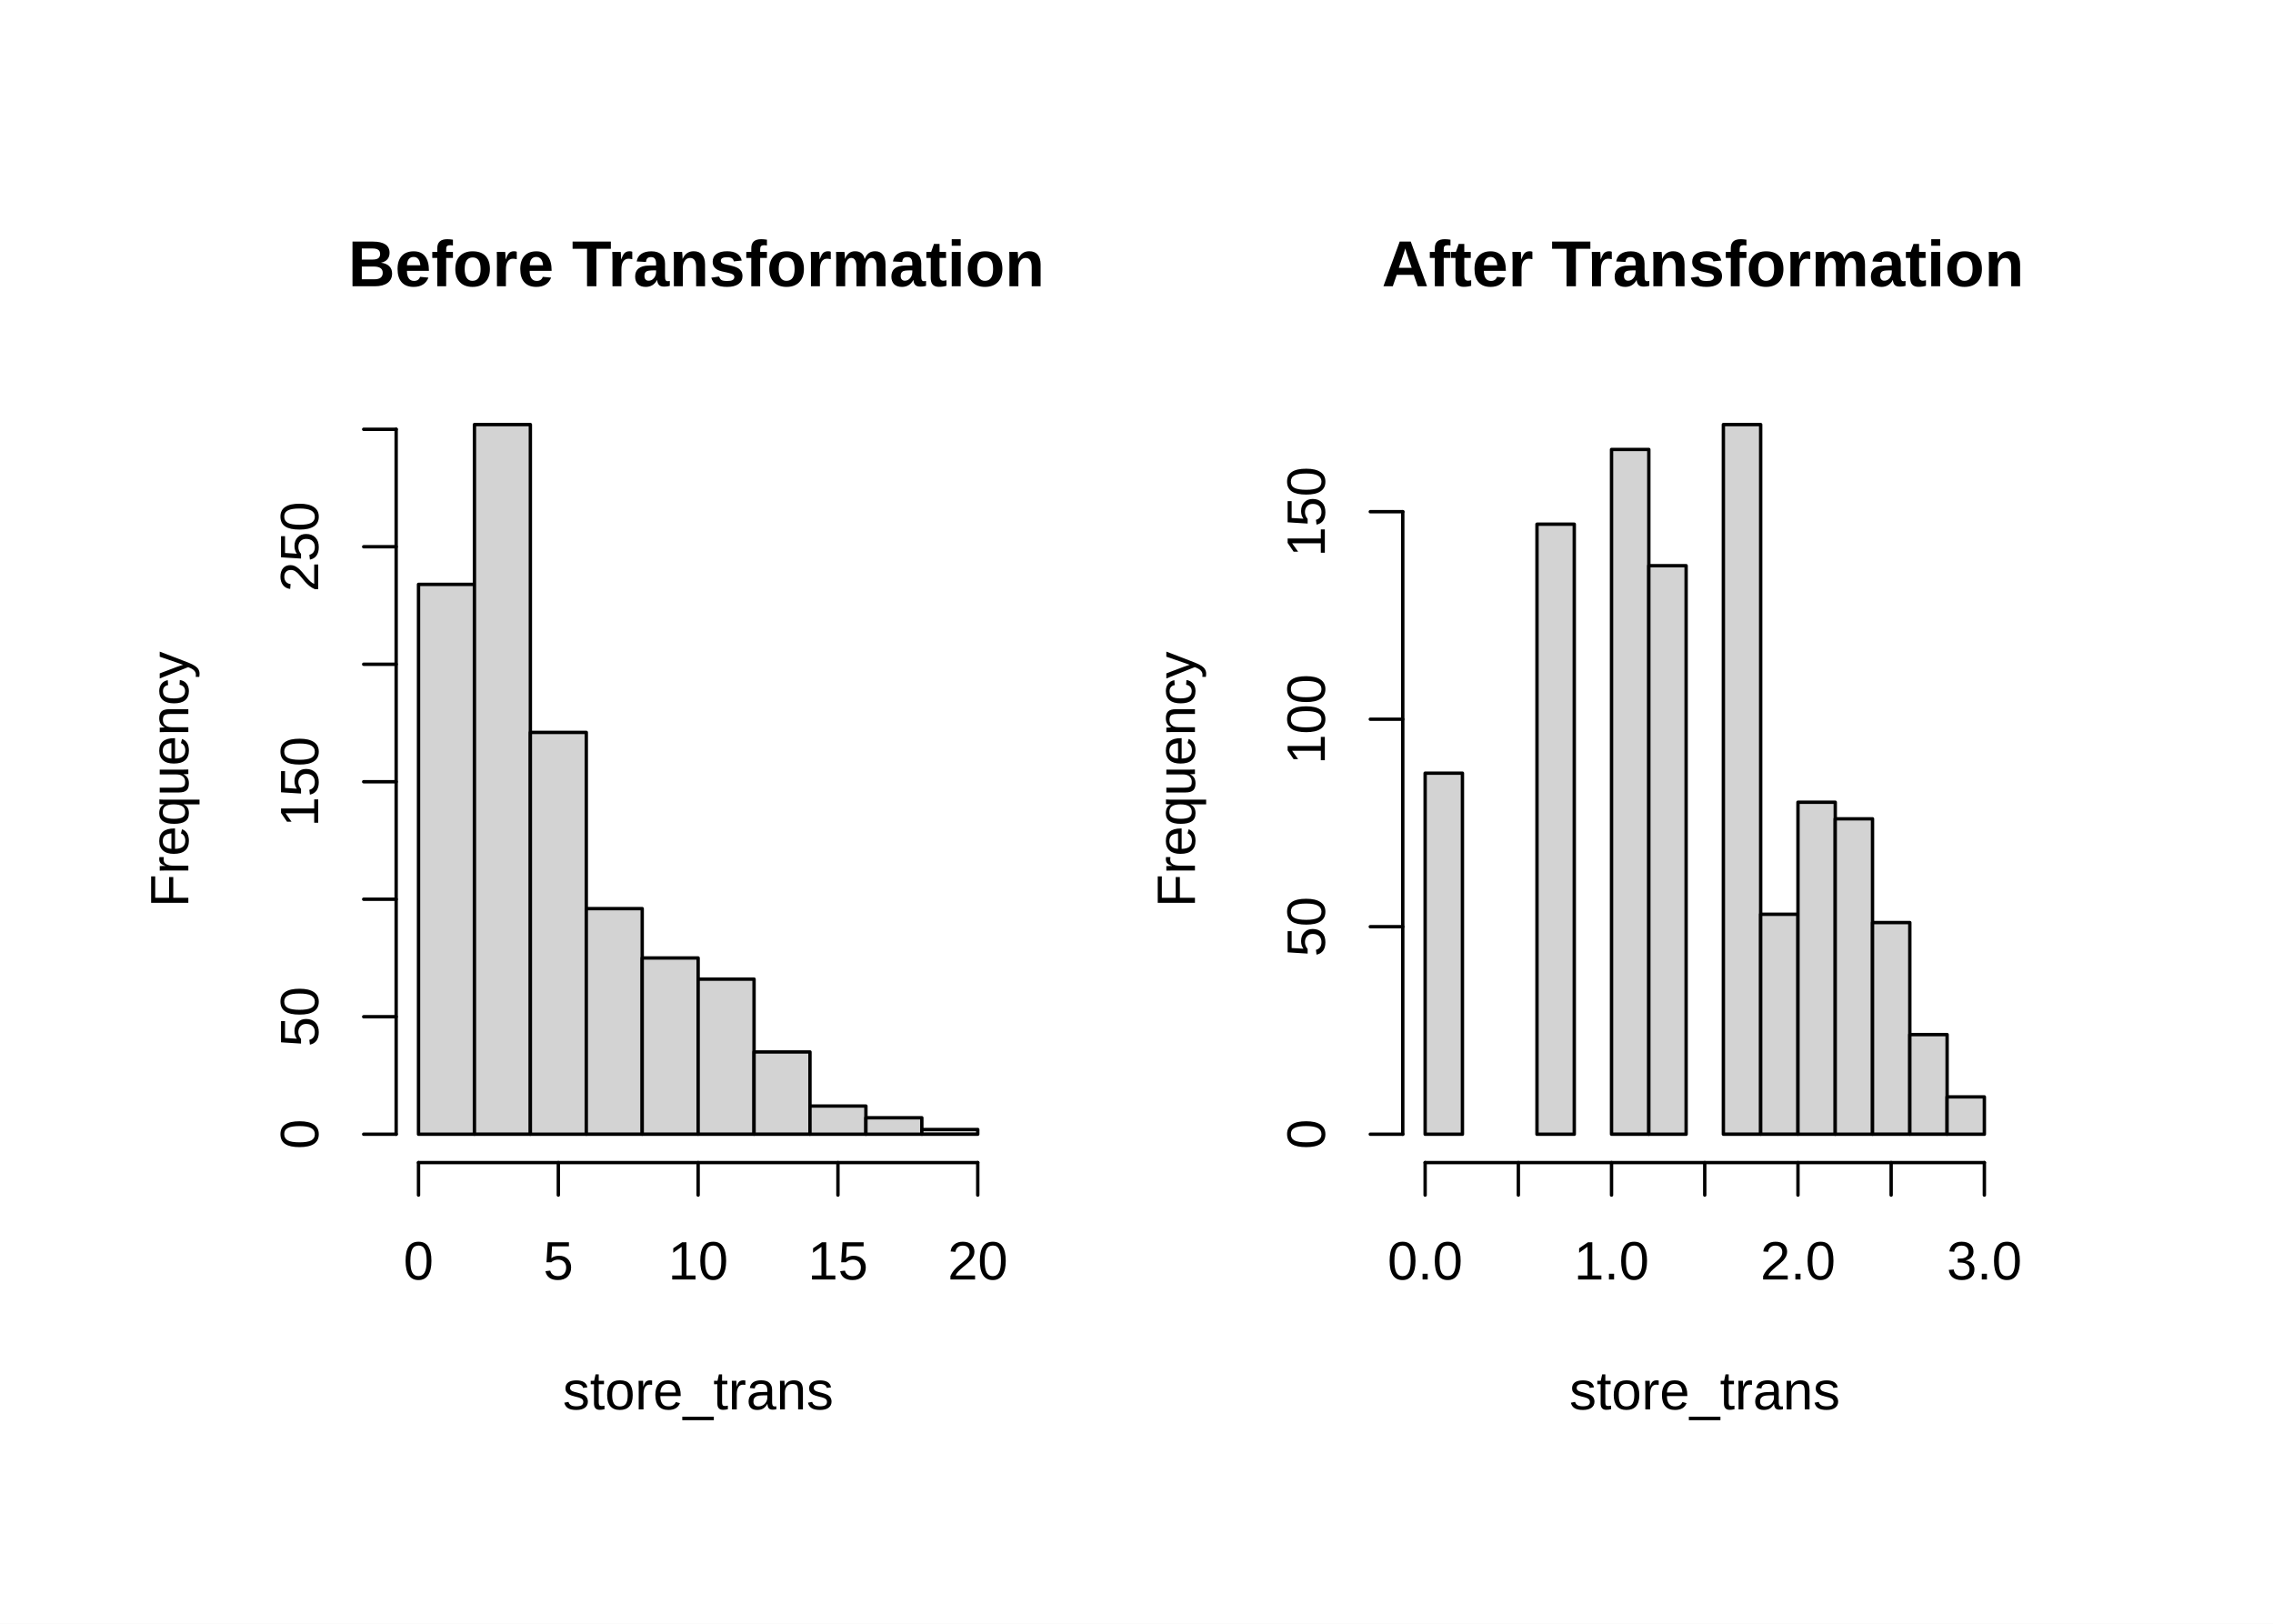
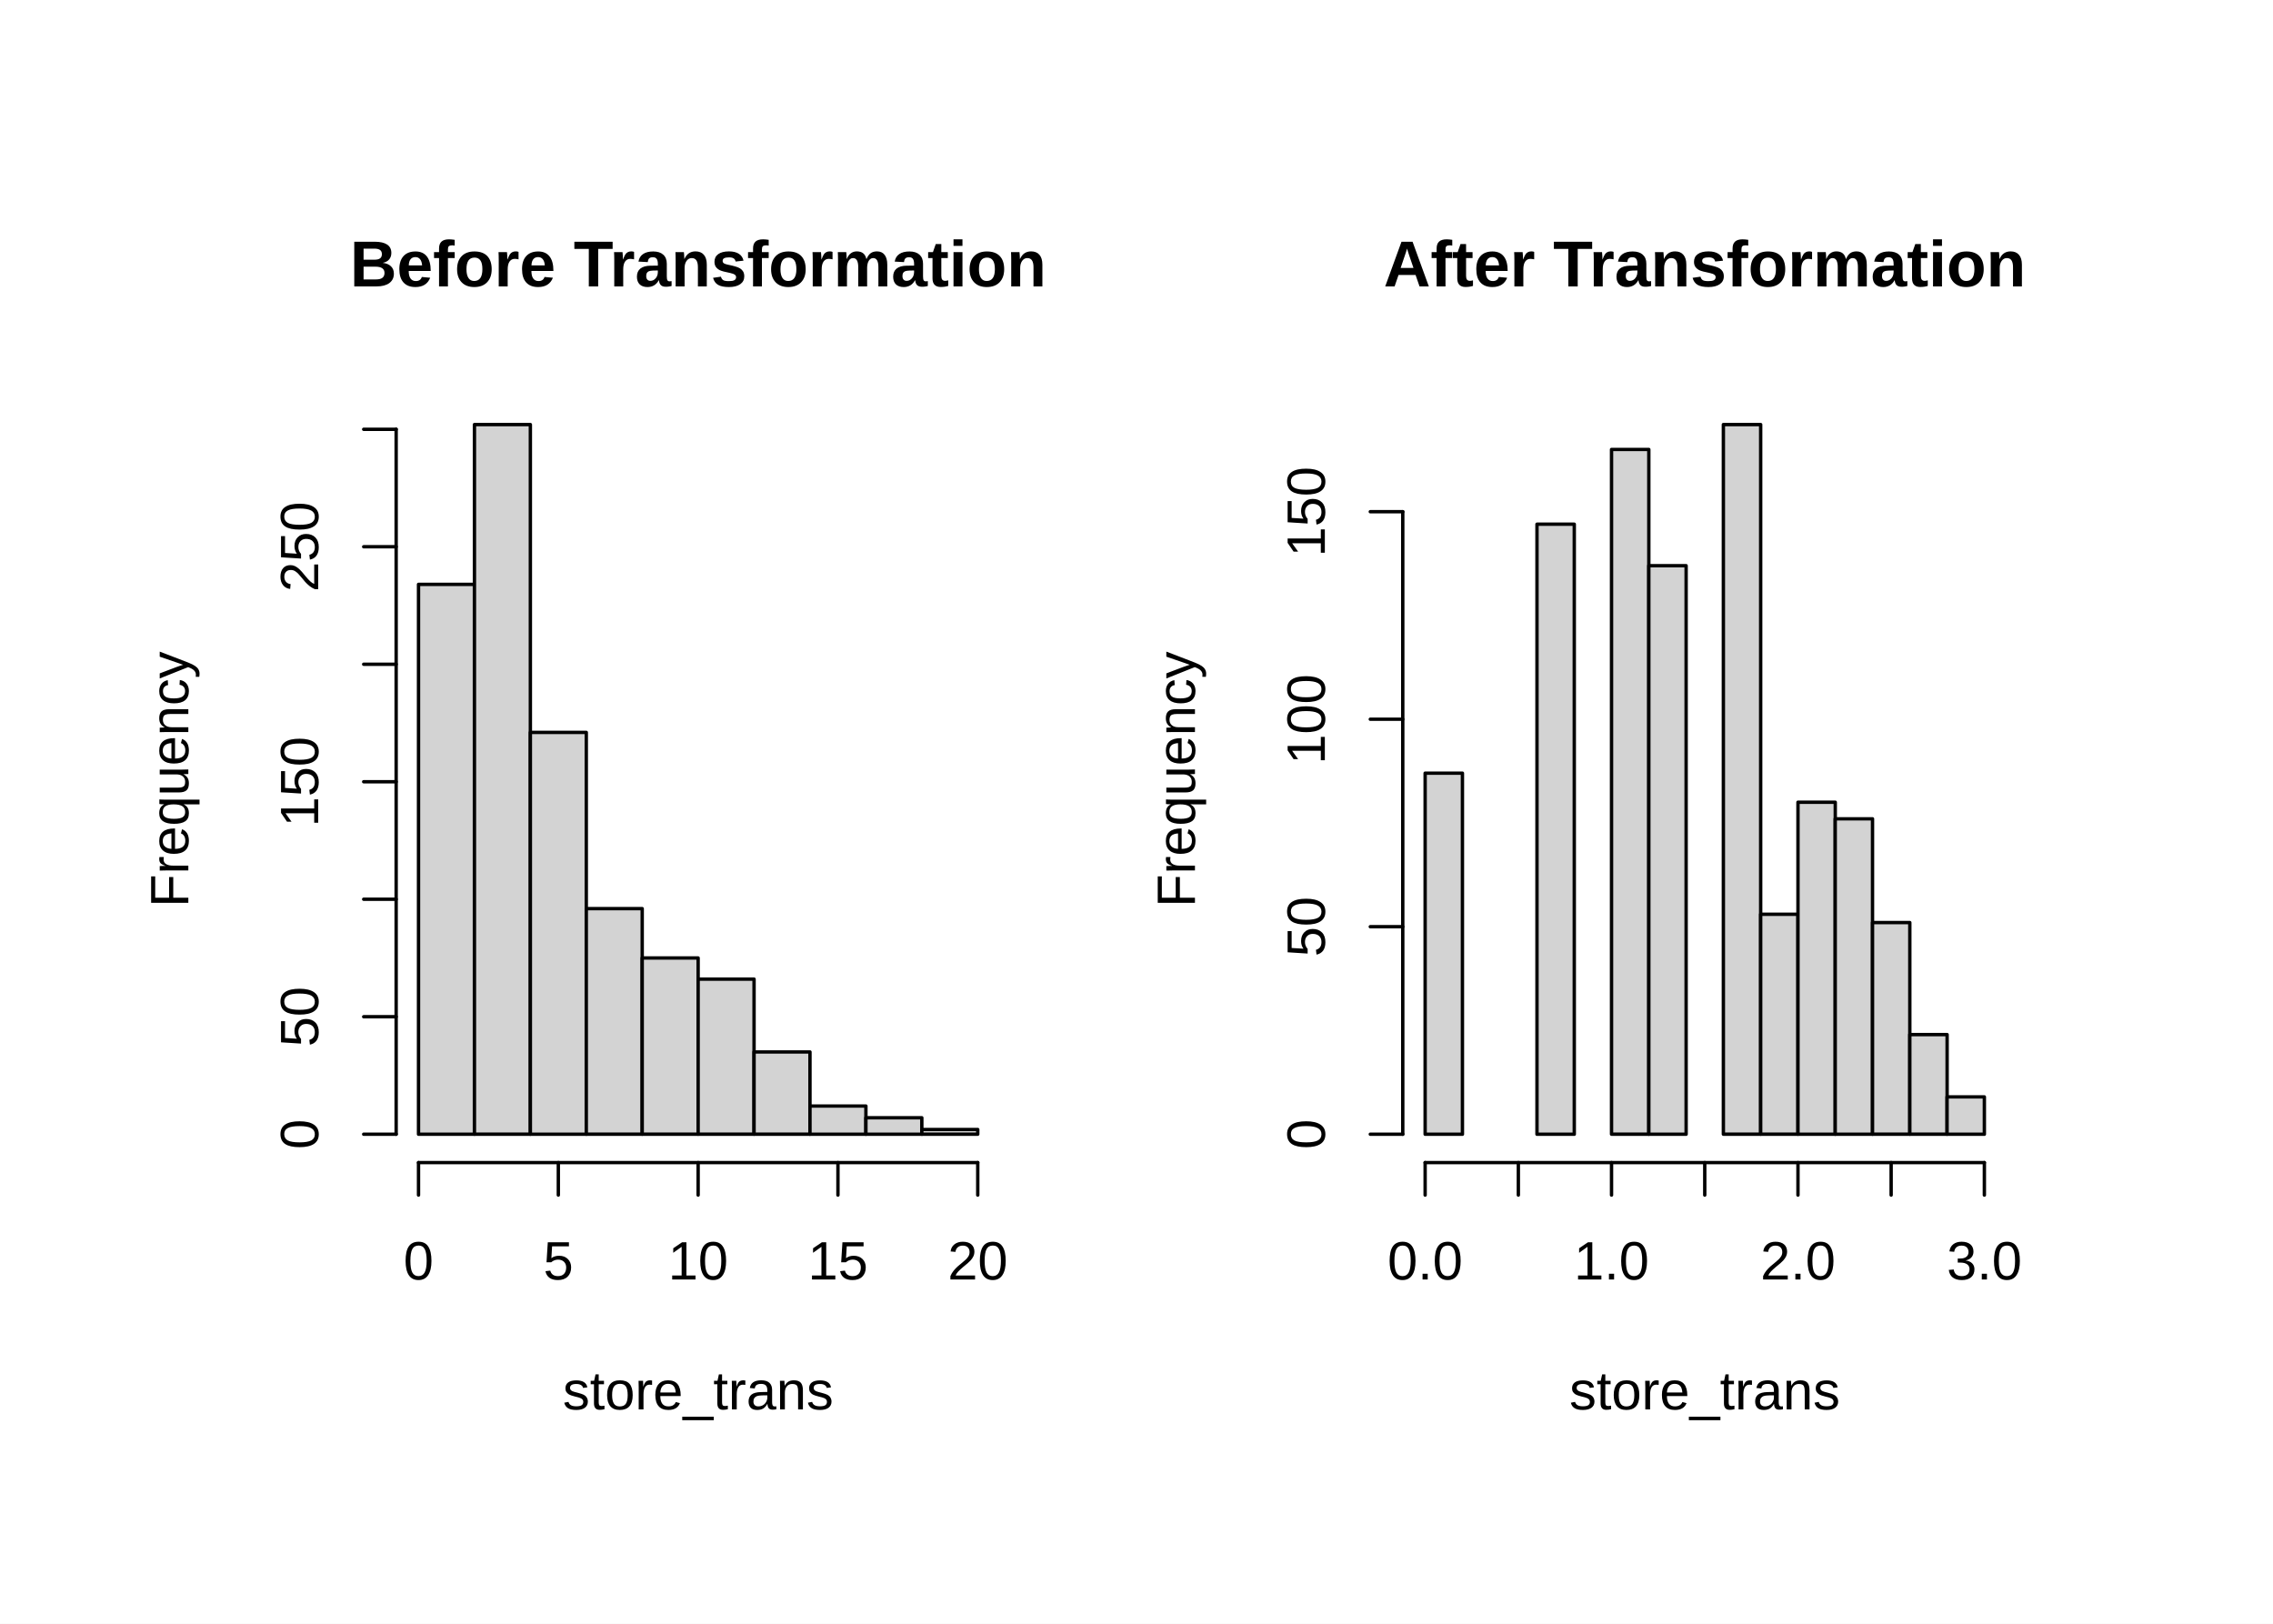
- <svg xmlns="http://www.w3.org/2000/svg" viewBox="0 0 504.00 360.00">
+ <svg xmlns="http://www.w3.org/2000/svg" class="svglite" width="504.00pt" height="360.00pt" viewBox="0 0 504.00 360.00">
  <defs>
    <style type="text/css">
-     line, polyline, polygon, path, rect, circle {
+     .svglite line, .svglite polyline, .svglite polygon, .svglite path, .svglite rect, .svglite circle {
      fill: none;
      stroke: #000000;
      stroke-linecap: round;
      stroke-linejoin: round;
      stroke-miterlimit: 10.00;
    }
+     .svglite text {
+       white-space: pre;
+     }
  </style>
  </defs>
  <rect width="100%" height="100%" style="stroke: none; fill: #FFFFFF;" />
  <defs>
-     <clipPath id="cpMjguODB8MjUyLjAwfDMzMS4yMHwyOC44MA==">
+     <clipPath id="cpMC4wMHw1MDQuMDB8MC4wMHwzNjAuMDA=">
+       <rect x="0.00" y="0.00" width="504.00" height="360.00" />
+     </clipPath>
+   </defs>
+   <g clip-path="url(#cpMC4wMHw1MDQuMDB8MC4wMHwzNjAuMDA=)">
+ </g>
+   <defs>
+     <clipPath id="cpMjguODB8MjUyLjAwfDI4LjgwfDMzMS4yMA==">
      <rect x="28.80" y="28.80" width="223.20" height="302.40" />
    </clipPath>
  </defs>
-   <g clip-path="url(#cpMjguODB8MjUyLjAwfDMzMS4yMHwyOC44MA==)">
-     <text x="77.19" y="63.47" style="font-size: 14.40px; font-weight: bold; font-family: Arial;" textLength="155.22px" lengthAdjust="spacingAndGlyphs">Before Transformation</text>
+   <g clip-path="url(#cpMjguODB8MjUyLjAwfDI4LjgwfDMzMS4yMA==)">
+     <text x="154.80" y="63.50" text-anchor="middle" style="font-size: 14.40px; font-weight: bold; font-family: &quot;Arial&quot;;" textLength="155.15px" lengthAdjust="spacingAndGlyphs">Before Transformation</text>
+     <text x="154.80" y="312.48" text-anchor="middle" style="font-size: 12.00px; font-family: &quot;Arial&quot;;" textLength="60.03px" lengthAdjust="spacingAndGlyphs">store_trans</text>
+     <text transform="translate(41.76,172.80) rotate(-90)" text-anchor="middle" style="font-size: 12.00px; font-family: &quot;Arial&quot;;" textLength="56.69px" lengthAdjust="spacingAndGlyphs">Frequency</text>
  </g>
-   <g clip-path="url(#cpMjguODB8MjUyLjAwfDMzMS4yMHwyOC44MA==)">
-     <text x="124.79" y="312.48" style="font-size: 12.00px; font-family: Arial;" textLength="60.03px" lengthAdjust="spacingAndGlyphs">store_trans</text>
-   </g>
-   <g clip-path="url(#cpMjguODB8MjUyLjAwfDMzMS4yMHwyOC44MA==)">
-     <text transform="translate(41.76,201.15) rotate(-90)" style="font-size: 12.00px; font-family: Arial;" textLength="56.70px" lengthAdjust="spacingAndGlyphs">Frequency</text>
+   <g clip-path="url(#cpMC4wMHw1MDQuMDB8MC4wMHwzNjAuMDA=)">
+     <line x1="92.80" y1="257.76" x2="216.80" y2="257.76" style="stroke-width: 0.75;" />
+     <line x1="92.80" y1="257.76" x2="92.80" y2="264.96" style="stroke-width: 0.75;" />
+     <line x1="123.80" y1="257.76" x2="123.80" y2="264.96" style="stroke-width: 0.75;" />
+     <line x1="154.80" y1="257.76" x2="154.80" y2="264.96" style="stroke-width: 0.75;" />
+     <line x1="185.80" y1="257.76" x2="185.80" y2="264.96" style="stroke-width: 0.75;" />
+     <line x1="216.80" y1="257.76" x2="216.80" y2="264.96" style="stroke-width: 0.75;" />
+     <text x="92.80" y="283.68" text-anchor="middle" style="font-size: 12.00px; font-family: &quot;Arial&quot;;" textLength="6.67px" lengthAdjust="spacingAndGlyphs">0</text>
+     <text x="123.80" y="283.68" text-anchor="middle" style="font-size: 12.00px; font-family: &quot;Arial&quot;;" textLength="6.67px" lengthAdjust="spacingAndGlyphs">5</text>
+     <text x="154.80" y="283.68" text-anchor="middle" style="font-size: 12.00px; font-family: &quot;Arial&quot;;" textLength="13.35px" lengthAdjust="spacingAndGlyphs">10</text>
+     <text x="185.80" y="283.68" text-anchor="middle" style="font-size: 12.00px; font-family: &quot;Arial&quot;;" textLength="13.35px" lengthAdjust="spacingAndGlyphs">15</text>
+     <text x="216.80" y="283.68" text-anchor="middle" style="font-size: 12.00px; font-family: &quot;Arial&quot;;" textLength="13.35px" lengthAdjust="spacingAndGlyphs">20</text>
+     <line x1="87.84" y1="251.47" x2="87.84" y2="95.18" style="stroke-width: 0.75;" />
+     <line x1="87.84" y1="251.47" x2="80.64" y2="251.47" style="stroke-width: 0.75;" />
+     <line x1="87.84" y1="225.42" x2="80.64" y2="225.42" style="stroke-width: 0.75;" />
+     <line x1="87.84" y1="199.37" x2="80.64" y2="199.37" style="stroke-width: 0.75;" />
+     <line x1="87.84" y1="173.32" x2="80.64" y2="173.32" style="stroke-width: 0.75;" />
+     <line x1="87.84" y1="147.27" x2="80.64" y2="147.27" style="stroke-width: 0.75;" />
+     <line x1="87.84" y1="121.22" x2="80.64" y2="121.22" style="stroke-width: 0.75;" />
+     <line x1="87.84" y1="95.18" x2="80.64" y2="95.18" style="stroke-width: 0.75;" />
+     <text transform="translate(70.56,251.47) rotate(-90)" text-anchor="middle" style="font-size: 12.00px; font-family: &quot;Arial&quot;;" textLength="6.67px" lengthAdjust="spacingAndGlyphs">0</text>
+     <text transform="translate(70.56,225.42) rotate(-90)" text-anchor="middle" style="font-size: 12.00px; font-family: &quot;Arial&quot;;" textLength="13.35px" lengthAdjust="spacingAndGlyphs">50</text>
+     <text transform="translate(70.56,173.32) rotate(-90)" text-anchor="middle" style="font-size: 12.00px; font-family: &quot;Arial&quot;;" textLength="20.02px" lengthAdjust="spacingAndGlyphs">150</text>
+     <text transform="translate(70.56,121.22) rotate(-90)" text-anchor="middle" style="font-size: 12.00px; font-family: &quot;Arial&quot;;" textLength="20.02px" lengthAdjust="spacingAndGlyphs">250</text>
  </g>
  <defs>
-     <clipPath id="cpMC4wMHw1MDQuMDB8MzYwLjAwfDAuMDA=">
-       <rect x="0.00" y="0.00" width="504.00" height="360.00" />
-     </clipPath>
-   </defs>
-   <line x1="92.80" y1="257.76" x2="216.80" y2="257.76" style="stroke-width: 0.75;" clip-path="url(#cpMC4wMHw1MDQuMDB8MzYwLjAwfDAuMDA=)" />
-   <line x1="92.80" y1="257.76" x2="92.80" y2="264.96" style="stroke-width: 0.75;" clip-path="url(#cpMC4wMHw1MDQuMDB8MzYwLjAwfDAuMDA=)" />
-   <line x1="123.80" y1="257.76" x2="123.80" y2="264.96" style="stroke-width: 0.75;" clip-path="url(#cpMC4wMHw1MDQuMDB8MzYwLjAwfDAuMDA=)" />
-   <line x1="154.80" y1="257.76" x2="154.80" y2="264.96" style="stroke-width: 0.75;" clip-path="url(#cpMC4wMHw1MDQuMDB8MzYwLjAwfDAuMDA=)" />
-   <line x1="185.80" y1="257.76" x2="185.80" y2="264.96" style="stroke-width: 0.75;" clip-path="url(#cpMC4wMHw1MDQuMDB8MzYwLjAwfDAuMDA=)" />
-   <line x1="216.80" y1="257.76" x2="216.80" y2="264.96" style="stroke-width: 0.75;" clip-path="url(#cpMC4wMHw1MDQuMDB8MzYwLjAwfDAuMDA=)" />
-   <g clip-path="url(#cpMC4wMHw1MDQuMDB8MzYwLjAwfDAuMDA=)">
-     <text x="89.46" y="283.68" style="font-size: 12.00px; font-family: Arial;" textLength="6.67px" lengthAdjust="spacingAndGlyphs">0</text>
-   </g>
-   <g clip-path="url(#cpMC4wMHw1MDQuMDB8MzYwLjAwfDAuMDA=)">
-     <text x="120.46" y="283.68" style="font-size: 12.00px; font-family: Arial;" textLength="6.67px" lengthAdjust="spacingAndGlyphs">5</text>
-   </g>
-   <g clip-path="url(#cpMC4wMHw1MDQuMDB8MzYwLjAwfDAuMDA=)">
-     <text x="148.13" y="283.68" style="font-size: 12.00px; font-family: Arial;" textLength="13.35px" lengthAdjust="spacingAndGlyphs">10</text>
-   </g>
-   <g clip-path="url(#cpMC4wMHw1MDQuMDB8MzYwLjAwfDAuMDA=)">
-     <text x="179.13" y="283.68" style="font-size: 12.00px; font-family: Arial;" textLength="13.35px" lengthAdjust="spacingAndGlyphs">15</text>
-   </g>
-   <g clip-path="url(#cpMC4wMHw1MDQuMDB8MzYwLjAwfDAuMDA=)">
-     <text x="210.13" y="283.68" style="font-size: 12.00px; font-family: Arial;" textLength="13.35px" lengthAdjust="spacingAndGlyphs">20</text>
-   </g>
-   <line x1="87.84" y1="251.47" x2="87.84" y2="95.18" style="stroke-width: 0.75;" clip-path="url(#cpMC4wMHw1MDQuMDB8MzYwLjAwfDAuMDA=)" />
-   <line x1="87.84" y1="251.47" x2="80.64" y2="251.47" style="stroke-width: 0.75;" clip-path="url(#cpMC4wMHw1MDQuMDB8MzYwLjAwfDAuMDA=)" />
-   <line x1="87.84" y1="225.42" x2="80.64" y2="225.42" style="stroke-width: 0.75;" clip-path="url(#cpMC4wMHw1MDQuMDB8MzYwLjAwfDAuMDA=)" />
-   <line x1="87.84" y1="199.37" x2="80.64" y2="199.37" style="stroke-width: 0.75;" clip-path="url(#cpMC4wMHw1MDQuMDB8MzYwLjAwfDAuMDA=)" />
-   <line x1="87.84" y1="173.32" x2="80.64" y2="173.32" style="stroke-width: 0.75;" clip-path="url(#cpMC4wMHw1MDQuMDB8MzYwLjAwfDAuMDA=)" />
-   <line x1="87.84" y1="147.27" x2="80.64" y2="147.27" style="stroke-width: 0.75;" clip-path="url(#cpMC4wMHw1MDQuMDB8MzYwLjAwfDAuMDA=)" />
-   <line x1="87.84" y1="121.22" x2="80.64" y2="121.22" style="stroke-width: 0.75;" clip-path="url(#cpMC4wMHw1MDQuMDB8MzYwLjAwfDAuMDA=)" />
-   <line x1="87.84" y1="95.18" x2="80.64" y2="95.18" style="stroke-width: 0.75;" clip-path="url(#cpMC4wMHw1MDQuMDB8MzYwLjAwfDAuMDA=)" />
-   <g clip-path="url(#cpMC4wMHw1MDQuMDB8MzYwLjAwfDAuMDA=)">
-     <text transform="translate(70.56,254.80) rotate(-90)" style="font-size: 12.00px; font-family: Arial;" textLength="6.67px" lengthAdjust="spacingAndGlyphs">0</text>
-   </g>
-   <g clip-path="url(#cpMC4wMHw1MDQuMDB8MzYwLjAwfDAuMDA=)">
-     <text transform="translate(70.56,232.09) rotate(-90)" style="font-size: 12.00px; font-family: Arial;" textLength="13.35px" lengthAdjust="spacingAndGlyphs">50</text>
-   </g>
-   <g clip-path="url(#cpMC4wMHw1MDQuMDB8MzYwLjAwfDAuMDA=)">
-     <text transform="translate(70.56,183.33) rotate(-90)" style="font-size: 12.00px; font-family: Arial;" textLength="20.02px" lengthAdjust="spacingAndGlyphs">150</text>
-   </g>
-   <g clip-path="url(#cpMC4wMHw1MDQuMDB8MzYwLjAwfDAuMDA=)">
-     <text transform="translate(70.56,131.23) rotate(-90)" style="font-size: 12.00px; font-family: Arial;" textLength="20.02px" lengthAdjust="spacingAndGlyphs">250</text>
-   </g>
-   <defs>
-     <clipPath id="cpODcuODR8MjIxLjc2fDI1Ny43Nnw4Ny44NA==">
+     <clipPath id="cpODcuODR8MjIxLjc2fDg3Ljg0fDI1Ny43Ng==">
      <rect x="87.84" y="87.84" width="133.92" height="169.92" />
    </clipPath>
  </defs>
-   <rect x="92.80" y="129.56" width="12.40" height="121.91" style="stroke-width: 0.75; fill: #D3D3D3;" clip-path="url(#cpODcuODR8MjIxLjc2fDI1Ny43Nnw4Ny44NA==)" />
-   <rect x="105.20" y="94.13" width="12.40" height="157.33" style="stroke-width: 0.75; fill: #D3D3D3;" clip-path="url(#cpODcuODR8MjIxLjc2fDI1Ny43Nnw4Ny44NA==)" />
-   <rect x="117.60" y="162.38" width="12.40" height="89.09" style="stroke-width: 0.75; fill: #D3D3D3;" clip-path="url(#cpODcuODR8MjIxLjc2fDI1Ny43Nnw4Ny44NA==)" />
-   <rect x="130.00" y="201.45" width="12.40" height="50.01" style="stroke-width: 0.75; fill: #D3D3D3;" clip-path="url(#cpODcuODR8MjIxLjc2fDI1Ny43Nnw4Ny44NA==)" />
-   <rect x="142.40" y="212.39" width="12.40" height="39.07" style="stroke-width: 0.75; fill: #D3D3D3;" clip-path="url(#cpODcuODR8MjIxLjc2fDI1Ny43Nnw4Ny44NA==)" />
-   <rect x="154.80" y="217.08" width="12.40" height="34.38" style="stroke-width: 0.75; fill: #D3D3D3;" clip-path="url(#cpODcuODR8MjIxLjc2fDI1Ny43Nnw4Ny44NA==)" />
-   <rect x="167.20" y="233.23" width="12.40" height="18.23" style="stroke-width: 0.75; fill: #D3D3D3;" clip-path="url(#cpODcuODR8MjIxLjc2fDI1Ny43Nnw4Ny44NA==)" />
-   <rect x="179.60" y="245.22" width="12.40" height="6.25" style="stroke-width: 0.75; fill: #D3D3D3;" clip-path="url(#cpODcuODR8MjIxLjc2fDI1Ny43Nnw4Ny44NA==)" />
-   <rect x="192.00" y="247.82" width="12.40" height="3.65" style="stroke-width: 0.75; fill: #D3D3D3;" clip-path="url(#cpODcuODR8MjIxLjc2fDI1Ny43Nnw4Ny44NA==)" />
-   <rect x="204.40" y="250.42" width="12.40" height="1.04" style="stroke-width: 0.75; fill: #D3D3D3;" clip-path="url(#cpODcuODR8MjIxLjc2fDI1Ny43Nnw4Ny44NA==)" />
+   <g clip-path="url(#cpODcuODR8MjIxLjc2fDg3Ljg0fDI1Ny43Ng==)">
+     <rect x="92.80" y="129.56" width="12.40" height="121.91" style="stroke-width: 0.75; fill: #D3D3D3;" />
+     <rect x="105.20" y="94.13" width="12.40" height="157.33" style="stroke-width: 0.75; fill: #D3D3D3;" />
+     <rect x="117.60" y="162.38" width="12.40" height="89.09" style="stroke-width: 0.75; fill: #D3D3D3;" />
+     <rect x="130.00" y="201.45" width="12.40" height="50.01" style="stroke-width: 0.75; fill: #D3D3D3;" />
+     <rect x="142.40" y="212.39" width="12.40" height="39.07" style="stroke-width: 0.75; fill: #D3D3D3;" />
+     <rect x="154.80" y="217.08" width="12.40" height="34.38" style="stroke-width: 0.75; fill: #D3D3D3;" />
+     <rect x="167.20" y="233.23" width="12.40" height="18.23" style="stroke-width: 0.75; fill: #D3D3D3;" />
+     <rect x="179.60" y="245.22" width="12.40" height="6.25" style="stroke-width: 0.75; fill: #D3D3D3;" />
+     <rect x="192.00" y="247.82" width="12.40" height="3.65" style="stroke-width: 0.75; fill: #D3D3D3;" />
+     <rect x="204.40" y="250.42" width="12.40" height="1.04" style="stroke-width: 0.75; fill: #D3D3D3;" />
+   </g>
  <defs>
-     <clipPath id="cpMzExLjA0fDQ0NC45NnwyNTcuNzZ8ODcuODQ=">
+     <clipPath id="cpMzExLjA0fDQ0NC45Nnw4Ny44NHwyNTcuNzY=">
      <rect x="311.04" y="87.84" width="133.92" height="169.92" />
    </clipPath>
  </defs>
+   <g clip-path="url(#cpMzExLjA0fDQ0NC45Nnw4Ny44NHwyNTcuNzY=)">
+ </g>
  <defs>
-     <clipPath id="cpMjUyLjAwfDQ3NS4yMHwzMzEuMjB8MjguODA=">
+     <clipPath id="cpMjUyLjAwfDQ3NS4yMHwyOC44MHwzMzEuMjA=">
      <rect x="252.00" y="28.80" width="223.20" height="302.40" />
    </clipPath>
  </defs>
-   <g clip-path="url(#cpMjUyLjAwfDQ3NS4yMHwzMzEuMjB8MjguODA=)">
-     <text x="306.39" y="63.47" style="font-size: 14.40px; font-weight: bold; font-family: Arial;" textLength="143.21px" lengthAdjust="spacingAndGlyphs">After Transformation</text>
+   <g clip-path="url(#cpMjUyLjAwfDQ3NS4yMHwyOC44MHwzMzEuMjA=)">
+     <text x="378.00" y="63.50" text-anchor="middle" style="font-size: 14.40px; font-weight: bold; font-family: &quot;Arial&quot;;" textLength="143.15px" lengthAdjust="spacingAndGlyphs">After Transformation</text>
+     <text x="378.00" y="312.48" text-anchor="middle" style="font-size: 12.00px; font-family: &quot;Arial&quot;;" textLength="60.03px" lengthAdjust="spacingAndGlyphs">store_trans</text>
+     <text transform="translate(264.96,172.80) rotate(-90)" text-anchor="middle" style="font-size: 12.00px; font-family: &quot;Arial&quot;;" textLength="56.69px" lengthAdjust="spacingAndGlyphs">Frequency</text>
  </g>
-   <g clip-path="url(#cpMjUyLjAwfDQ3NS4yMHwzMzEuMjB8MjguODA=)">
-     <text x="347.99" y="312.48" style="font-size: 12.00px; font-family: Arial;" textLength="60.03px" lengthAdjust="spacingAndGlyphs">store_trans</text>
+   <g clip-path="url(#cpMC4wMHw1MDQuMDB8MC4wMHwzNjAuMDA=)">
+     <line x1="316.00" y1="257.76" x2="440.00" y2="257.76" style="stroke-width: 0.75;" />
+     <line x1="316.00" y1="257.76" x2="316.00" y2="264.96" style="stroke-width: 0.75;" />
+     <line x1="336.67" y1="257.76" x2="336.67" y2="264.96" style="stroke-width: 0.75;" />
+     <line x1="357.33" y1="257.76" x2="357.33" y2="264.96" style="stroke-width: 0.75;" />
+     <line x1="378.00" y1="257.76" x2="378.00" y2="264.96" style="stroke-width: 0.75;" />
+     <line x1="398.67" y1="257.76" x2="398.67" y2="264.96" style="stroke-width: 0.75;" />
+     <line x1="419.33" y1="257.76" x2="419.33" y2="264.96" style="stroke-width: 0.75;" />
+     <line x1="440.00" y1="257.76" x2="440.00" y2="264.96" style="stroke-width: 0.75;" />
+     <text x="316.00" y="283.68" text-anchor="middle" style="font-size: 12.00px; font-family: &quot;Arial&quot;;" textLength="16.68px" lengthAdjust="spacingAndGlyphs">0.0</text>
+     <text x="357.33" y="283.68" text-anchor="middle" style="font-size: 12.00px; font-family: &quot;Arial&quot;;" textLength="16.68px" lengthAdjust="spacingAndGlyphs">1.0</text>
+     <text x="398.67" y="283.68" text-anchor="middle" style="font-size: 12.00px; font-family: &quot;Arial&quot;;" textLength="16.68px" lengthAdjust="spacingAndGlyphs">2.0</text>
+     <text x="440.00" y="283.68" text-anchor="middle" style="font-size: 12.00px; font-family: &quot;Arial&quot;;" textLength="16.68px" lengthAdjust="spacingAndGlyphs">3.0</text>
+     <line x1="311.04" y1="251.47" x2="311.04" y2="113.45" style="stroke-width: 0.75;" />
+     <line x1="311.04" y1="251.47" x2="303.84" y2="251.47" style="stroke-width: 0.75;" />
+     <line x1="311.04" y1="205.46" x2="303.84" y2="205.46" style="stroke-width: 0.75;" />
+     <line x1="311.04" y1="159.46" x2="303.84" y2="159.46" style="stroke-width: 0.75;" />
+     <line x1="311.04" y1="113.45" x2="303.84" y2="113.45" style="stroke-width: 0.75;" />
+     <text transform="translate(293.76,251.47) rotate(-90)" text-anchor="middle" style="font-size: 12.00px; font-family: &quot;Arial&quot;;" textLength="6.67px" lengthAdjust="spacingAndGlyphs">0</text>
+     <text transform="translate(293.76,205.46) rotate(-90)" text-anchor="middle" style="font-size: 12.00px; font-family: &quot;Arial&quot;;" textLength="13.35px" lengthAdjust="spacingAndGlyphs">50</text>
+     <text transform="translate(293.76,159.46) rotate(-90)" text-anchor="middle" style="font-size: 12.00px; font-family: &quot;Arial&quot;;" textLength="20.02px" lengthAdjust="spacingAndGlyphs">100</text>
+     <text transform="translate(293.76,113.45) rotate(-90)" text-anchor="middle" style="font-size: 12.00px; font-family: &quot;Arial&quot;;" textLength="20.02px" lengthAdjust="spacingAndGlyphs">150</text>
  </g>
-   <g clip-path="url(#cpMjUyLjAwfDQ3NS4yMHwzMzEuMjB8MjguODA=)">
-     <text transform="translate(264.96,201.15) rotate(-90)" style="font-size: 12.00px; font-family: Arial;" textLength="56.70px" lengthAdjust="spacingAndGlyphs">Frequency</text>
+   <g clip-path="url(#cpMzExLjA0fDQ0NC45Nnw4Ny44NHwyNTcuNzY=)">
+     <rect x="316.00" y="171.42" width="8.27" height="80.05" style="stroke-width: 0.75; fill: #D3D3D3;" />
+     <rect x="324.27" y="251.47" width="8.27" height="0.00" style="stroke-width: 0.75; fill: #D3D3D3;" />
+     <rect x="332.53" y="251.47" width="8.27" height="0.00" style="stroke-width: 0.75; fill: #D3D3D3;" />
+     <rect x="340.80" y="116.22" width="8.27" height="135.25" style="stroke-width: 0.75; fill: #D3D3D3;" />
+     <rect x="349.07" y="251.47" width="8.27" height="0.00" style="stroke-width: 0.75; fill: #D3D3D3;" />
+     <rect x="357.33" y="99.65" width="8.27" height="151.81" style="stroke-width: 0.75; fill: #D3D3D3;" />
+     <rect x="365.60" y="125.42" width="8.27" height="126.05" style="stroke-width: 0.75; fill: #D3D3D3;" />
+     <rect x="373.87" y="251.47" width="8.27" height="0.00" style="stroke-width: 0.75; fill: #D3D3D3;" />
+     <rect x="382.13" y="94.13" width="8.27" height="157.33" style="stroke-width: 0.75; fill: #D3D3D3;" />
+     <rect x="390.40" y="202.70" width="8.27" height="48.76" style="stroke-width: 0.75; fill: #D3D3D3;" />
+     <rect x="398.67" y="177.86" width="8.27" height="73.61" style="stroke-width: 0.75; fill: #D3D3D3;" />
+     <rect x="406.93" y="181.54" width="8.27" height="69.93" style="stroke-width: 0.75; fill: #D3D3D3;" />
+     <rect x="415.20" y="204.54" width="8.27" height="46.92" style="stroke-width: 0.75; fill: #D3D3D3;" />
+     <rect x="423.47" y="229.38" width="8.27" height="22.08" style="stroke-width: 0.75; fill: #D3D3D3;" />
+     <rect x="431.73" y="243.19" width="8.27" height="8.28" style="stroke-width: 0.75; fill: #D3D3D3;" />
  </g>
-   <defs>
-     <clipPath id="cpMC4wMHw1MDQuMDB8MzYwLjAwfDAuMDA=">
-       <rect x="0.00" y="0.00" width="504.00" height="360.00" />
-     </clipPath>
-   </defs>
-   <line x1="316.00" y1="257.76" x2="440.00" y2="257.76" style="stroke-width: 0.75;" clip-path="url(#cpMC4wMHw1MDQuMDB8MzYwLjAwfDAuMDA=)" />
-   <line x1="316.00" y1="257.76" x2="316.00" y2="264.96" style="stroke-width: 0.75;" clip-path="url(#cpMC4wMHw1MDQuMDB8MzYwLjAwfDAuMDA=)" />
-   <line x1="336.67" y1="257.76" x2="336.67" y2="264.96" style="stroke-width: 0.75;" clip-path="url(#cpMC4wMHw1MDQuMDB8MzYwLjAwfDAuMDA=)" />
-   <line x1="357.33" y1="257.76" x2="357.33" y2="264.96" style="stroke-width: 0.75;" clip-path="url(#cpMC4wMHw1MDQuMDB8MzYwLjAwfDAuMDA=)" />
-   <line x1="378.00" y1="257.76" x2="378.00" y2="264.96" style="stroke-width: 0.75;" clip-path="url(#cpMC4wMHw1MDQuMDB8MzYwLjAwfDAuMDA=)" />
-   <line x1="398.67" y1="257.76" x2="398.67" y2="264.96" style="stroke-width: 0.75;" clip-path="url(#cpMC4wMHw1MDQuMDB8MzYwLjAwfDAuMDA=)" />
-   <line x1="419.33" y1="257.76" x2="419.33" y2="264.96" style="stroke-width: 0.75;" clip-path="url(#cpMC4wMHw1MDQuMDB8MzYwLjAwfDAuMDA=)" />
-   <line x1="440.00" y1="257.76" x2="440.00" y2="264.96" style="stroke-width: 0.75;" clip-path="url(#cpMC4wMHw1MDQuMDB8MzYwLjAwfDAuMDA=)" />
-   <g clip-path="url(#cpMC4wMHw1MDQuMDB8MzYwLjAwfDAuMDA=)">
-     <text x="307.66" y="283.68" style="font-size: 12.00px; font-family: Arial;" textLength="16.68px" lengthAdjust="spacingAndGlyphs">0.0</text>
-   </g>
-   <g clip-path="url(#cpMC4wMHw1MDQuMDB8MzYwLjAwfDAuMDA=)">
-     <text x="348.99" y="283.68" style="font-size: 12.00px; font-family: Arial;" textLength="16.68px" lengthAdjust="spacingAndGlyphs">1.0</text>
-   </g>
-   <g clip-path="url(#cpMC4wMHw1MDQuMDB8MzYwLjAwfDAuMDA=)">
-     <text x="390.33" y="283.68" style="font-size: 12.00px; font-family: Arial;" textLength="16.68px" lengthAdjust="spacingAndGlyphs">2.0</text>
-   </g>
-   <g clip-path="url(#cpMC4wMHw1MDQuMDB8MzYwLjAwfDAuMDA=)">
-     <text x="431.66" y="283.68" style="font-size: 12.00px; font-family: Arial;" textLength="16.68px" lengthAdjust="spacingAndGlyphs">3.0</text>
-   </g>
-   <line x1="311.04" y1="251.47" x2="311.04" y2="113.45" style="stroke-width: 0.75;" clip-path="url(#cpMC4wMHw1MDQuMDB8MzYwLjAwfDAuMDA=)" />
-   <line x1="311.04" y1="251.47" x2="303.84" y2="251.47" style="stroke-width: 0.75;" clip-path="url(#cpMC4wMHw1MDQuMDB8MzYwLjAwfDAuMDA=)" />
-   <line x1="311.04" y1="205.46" x2="303.84" y2="205.46" style="stroke-width: 0.75;" clip-path="url(#cpMC4wMHw1MDQuMDB8MzYwLjAwfDAuMDA=)" />
-   <line x1="311.04" y1="159.46" x2="303.84" y2="159.46" style="stroke-width: 0.75;" clip-path="url(#cpMC4wMHw1MDQuMDB8MzYwLjAwfDAuMDA=)" />
-   <line x1="311.04" y1="113.45" x2="303.84" y2="113.45" style="stroke-width: 0.75;" clip-path="url(#cpMC4wMHw1MDQuMDB8MzYwLjAwfDAuMDA=)" />
-   <g clip-path="url(#cpMC4wMHw1MDQuMDB8MzYwLjAwfDAuMDA=)">
-     <text transform="translate(293.76,254.80) rotate(-90)" style="font-size: 12.00px; font-family: Arial;" textLength="6.67px" lengthAdjust="spacingAndGlyphs">0</text>
-   </g>
-   <g clip-path="url(#cpMC4wMHw1MDQuMDB8MzYwLjAwfDAuMDA=)">
-     <text transform="translate(293.76,212.14) rotate(-90)" style="font-size: 12.00px; font-family: Arial;" textLength="13.35px" lengthAdjust="spacingAndGlyphs">50</text>
-   </g>
-   <g clip-path="url(#cpMC4wMHw1MDQuMDB8MzYwLjAwfDAuMDA=)">
-     <text transform="translate(293.76,169.47) rotate(-90)" style="font-size: 12.00px; font-family: Arial;" textLength="20.02px" lengthAdjust="spacingAndGlyphs">100</text>
-   </g>
-   <g clip-path="url(#cpMC4wMHw1MDQuMDB8MzYwLjAwfDAuMDA=)">
-     <text transform="translate(293.76,123.47) rotate(-90)" style="font-size: 12.00px; font-family: Arial;" textLength="20.02px" lengthAdjust="spacingAndGlyphs">150</text>
-   </g>
-   <defs>
-     <clipPath id="cpMzExLjA0fDQ0NC45NnwyNTcuNzZ8ODcuODQ=">
-       <rect x="311.04" y="87.84" width="133.92" height="169.92" />
-     </clipPath>
-   </defs>
-   <rect x="316.00" y="171.42" width="8.27" height="80.05" style="stroke-width: 0.75; fill: #D3D3D3;" clip-path="url(#cpMzExLjA0fDQ0NC45NnwyNTcuNzZ8ODcuODQ=)" />
-   <rect x="324.27" y="251.47" width="8.27" height="0.00" style="stroke-width: 0.75; fill: #D3D3D3;" clip-path="url(#cpMzExLjA0fDQ0NC45NnwyNTcuNzZ8ODcuODQ=)" />
-   <rect x="332.53" y="251.47" width="8.27" height="0.00" style="stroke-width: 0.75; fill: #D3D3D3;" clip-path="url(#cpMzExLjA0fDQ0NC45NnwyNTcuNzZ8ODcuODQ=)" />
-   <rect x="340.80" y="116.22" width="8.27" height="135.25" style="stroke-width: 0.75; fill: #D3D3D3;" clip-path="url(#cpMzExLjA0fDQ0NC45NnwyNTcuNzZ8ODcuODQ=)" />
-   <rect x="349.07" y="251.47" width="8.27" height="0.00" style="stroke-width: 0.75; fill: #D3D3D3;" clip-path="url(#cpMzExLjA0fDQ0NC45NnwyNTcuNzZ8ODcuODQ=)" />
-   <rect x="357.33" y="99.65" width="8.27" height="151.81" style="stroke-width: 0.75; fill: #D3D3D3;" clip-path="url(#cpMzExLjA0fDQ0NC45NnwyNTcuNzZ8ODcuODQ=)" />
-   <rect x="365.60" y="125.42" width="8.27" height="126.05" style="stroke-width: 0.75; fill: #D3D3D3;" clip-path="url(#cpMzExLjA0fDQ0NC45NnwyNTcuNzZ8ODcuODQ=)" />
-   <rect x="373.87" y="251.47" width="8.27" height="0.00" style="stroke-width: 0.75; fill: #D3D3D3;" clip-path="url(#cpMzExLjA0fDQ0NC45NnwyNTcuNzZ8ODcuODQ=)" />
-   <rect x="382.13" y="94.13" width="8.27" height="157.33" style="stroke-width: 0.75; fill: #D3D3D3;" clip-path="url(#cpMzExLjA0fDQ0NC45NnwyNTcuNzZ8ODcuODQ=)" />
-   <rect x="390.40" y="202.70" width="8.27" height="48.76" style="stroke-width: 0.75; fill: #D3D3D3;" clip-path="url(#cpMzExLjA0fDQ0NC45NnwyNTcuNzZ8ODcuODQ=)" />
-   <rect x="398.67" y="177.86" width="8.27" height="73.61" style="stroke-width: 0.75; fill: #D3D3D3;" clip-path="url(#cpMzExLjA0fDQ0NC45NnwyNTcuNzZ8ODcuODQ=)" />
-   <rect x="406.93" y="181.54" width="8.27" height="69.93" style="stroke-width: 0.75; fill: #D3D3D3;" clip-path="url(#cpMzExLjA0fDQ0NC45NnwyNTcuNzZ8ODcuODQ=)" />
-   <rect x="415.20" y="204.54" width="8.27" height="46.92" style="stroke-width: 0.75; fill: #D3D3D3;" clip-path="url(#cpMzExLjA0fDQ0NC45NnwyNTcuNzZ8ODcuODQ=)" />
-   <rect x="423.47" y="229.38" width="8.27" height="22.08" style="stroke-width: 0.75; fill: #D3D3D3;" clip-path="url(#cpMzExLjA0fDQ0NC45NnwyNTcuNzZ8ODcuODQ=)" />
-   <rect x="431.73" y="243.19" width="8.27" height="8.28" style="stroke-width: 0.75; fill: #D3D3D3;" clip-path="url(#cpMzExLjA0fDQ0NC45NnwyNTcuNzZ8ODcuODQ=)" />
</svg>
